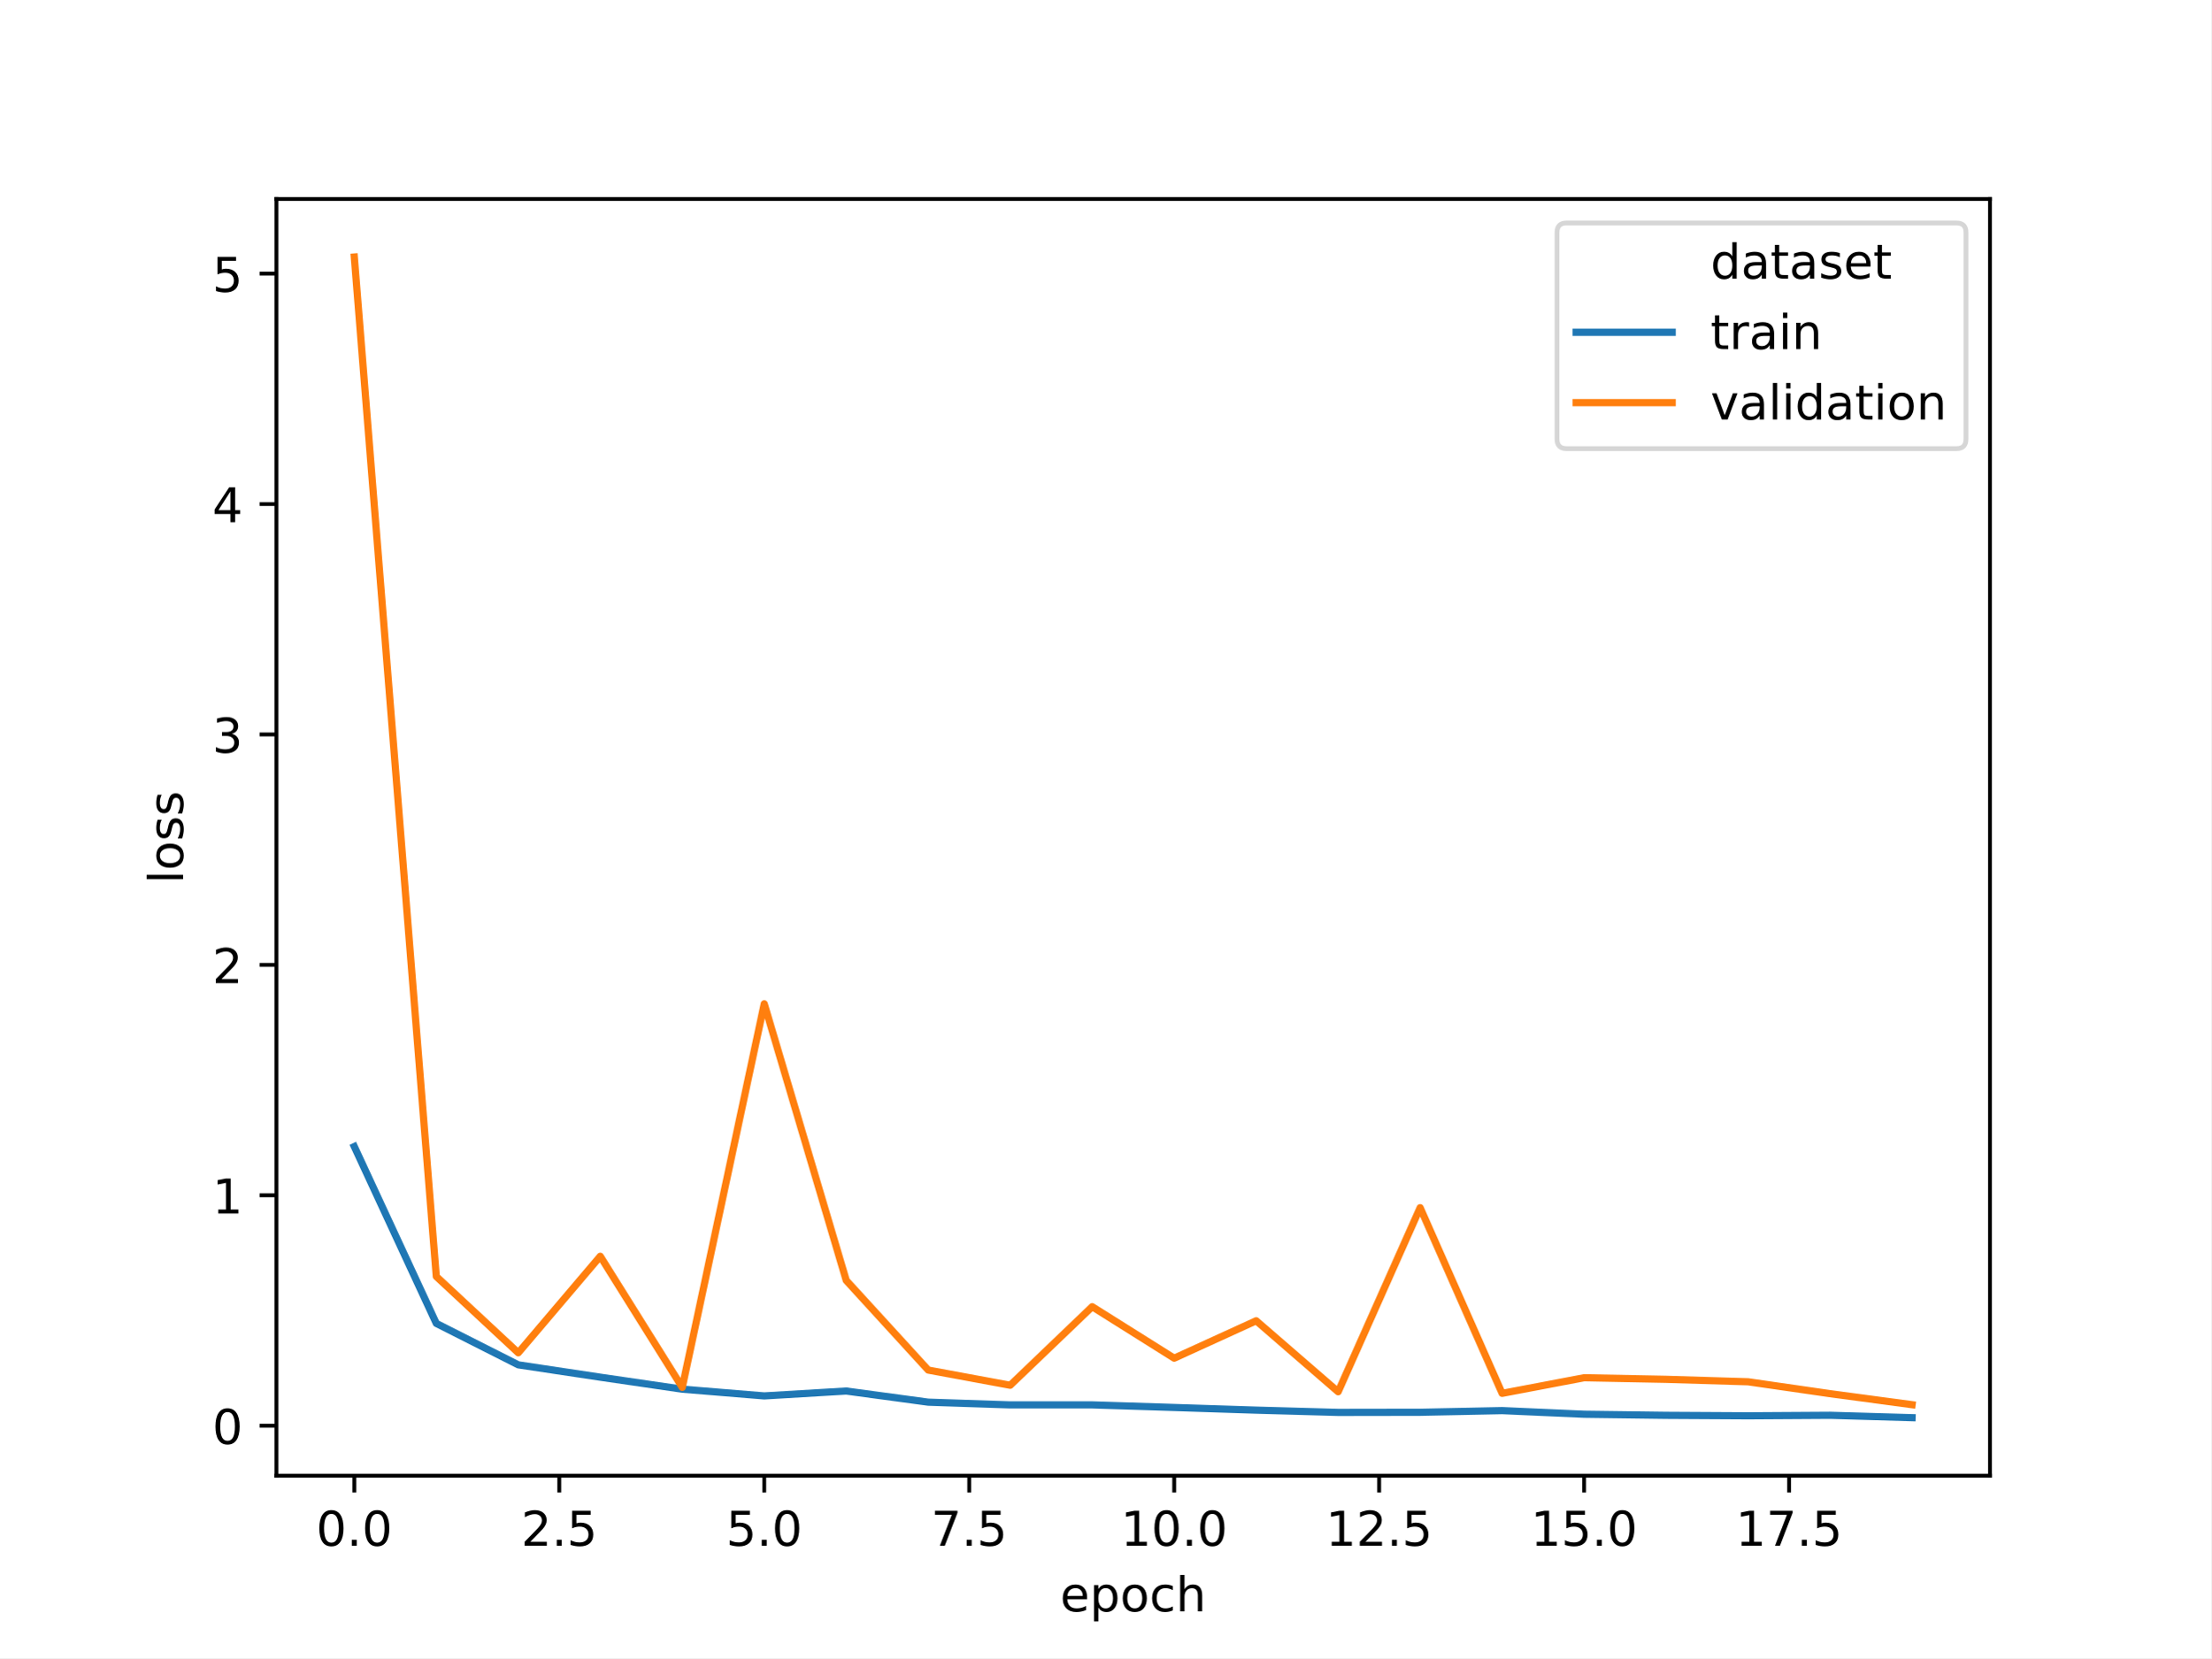
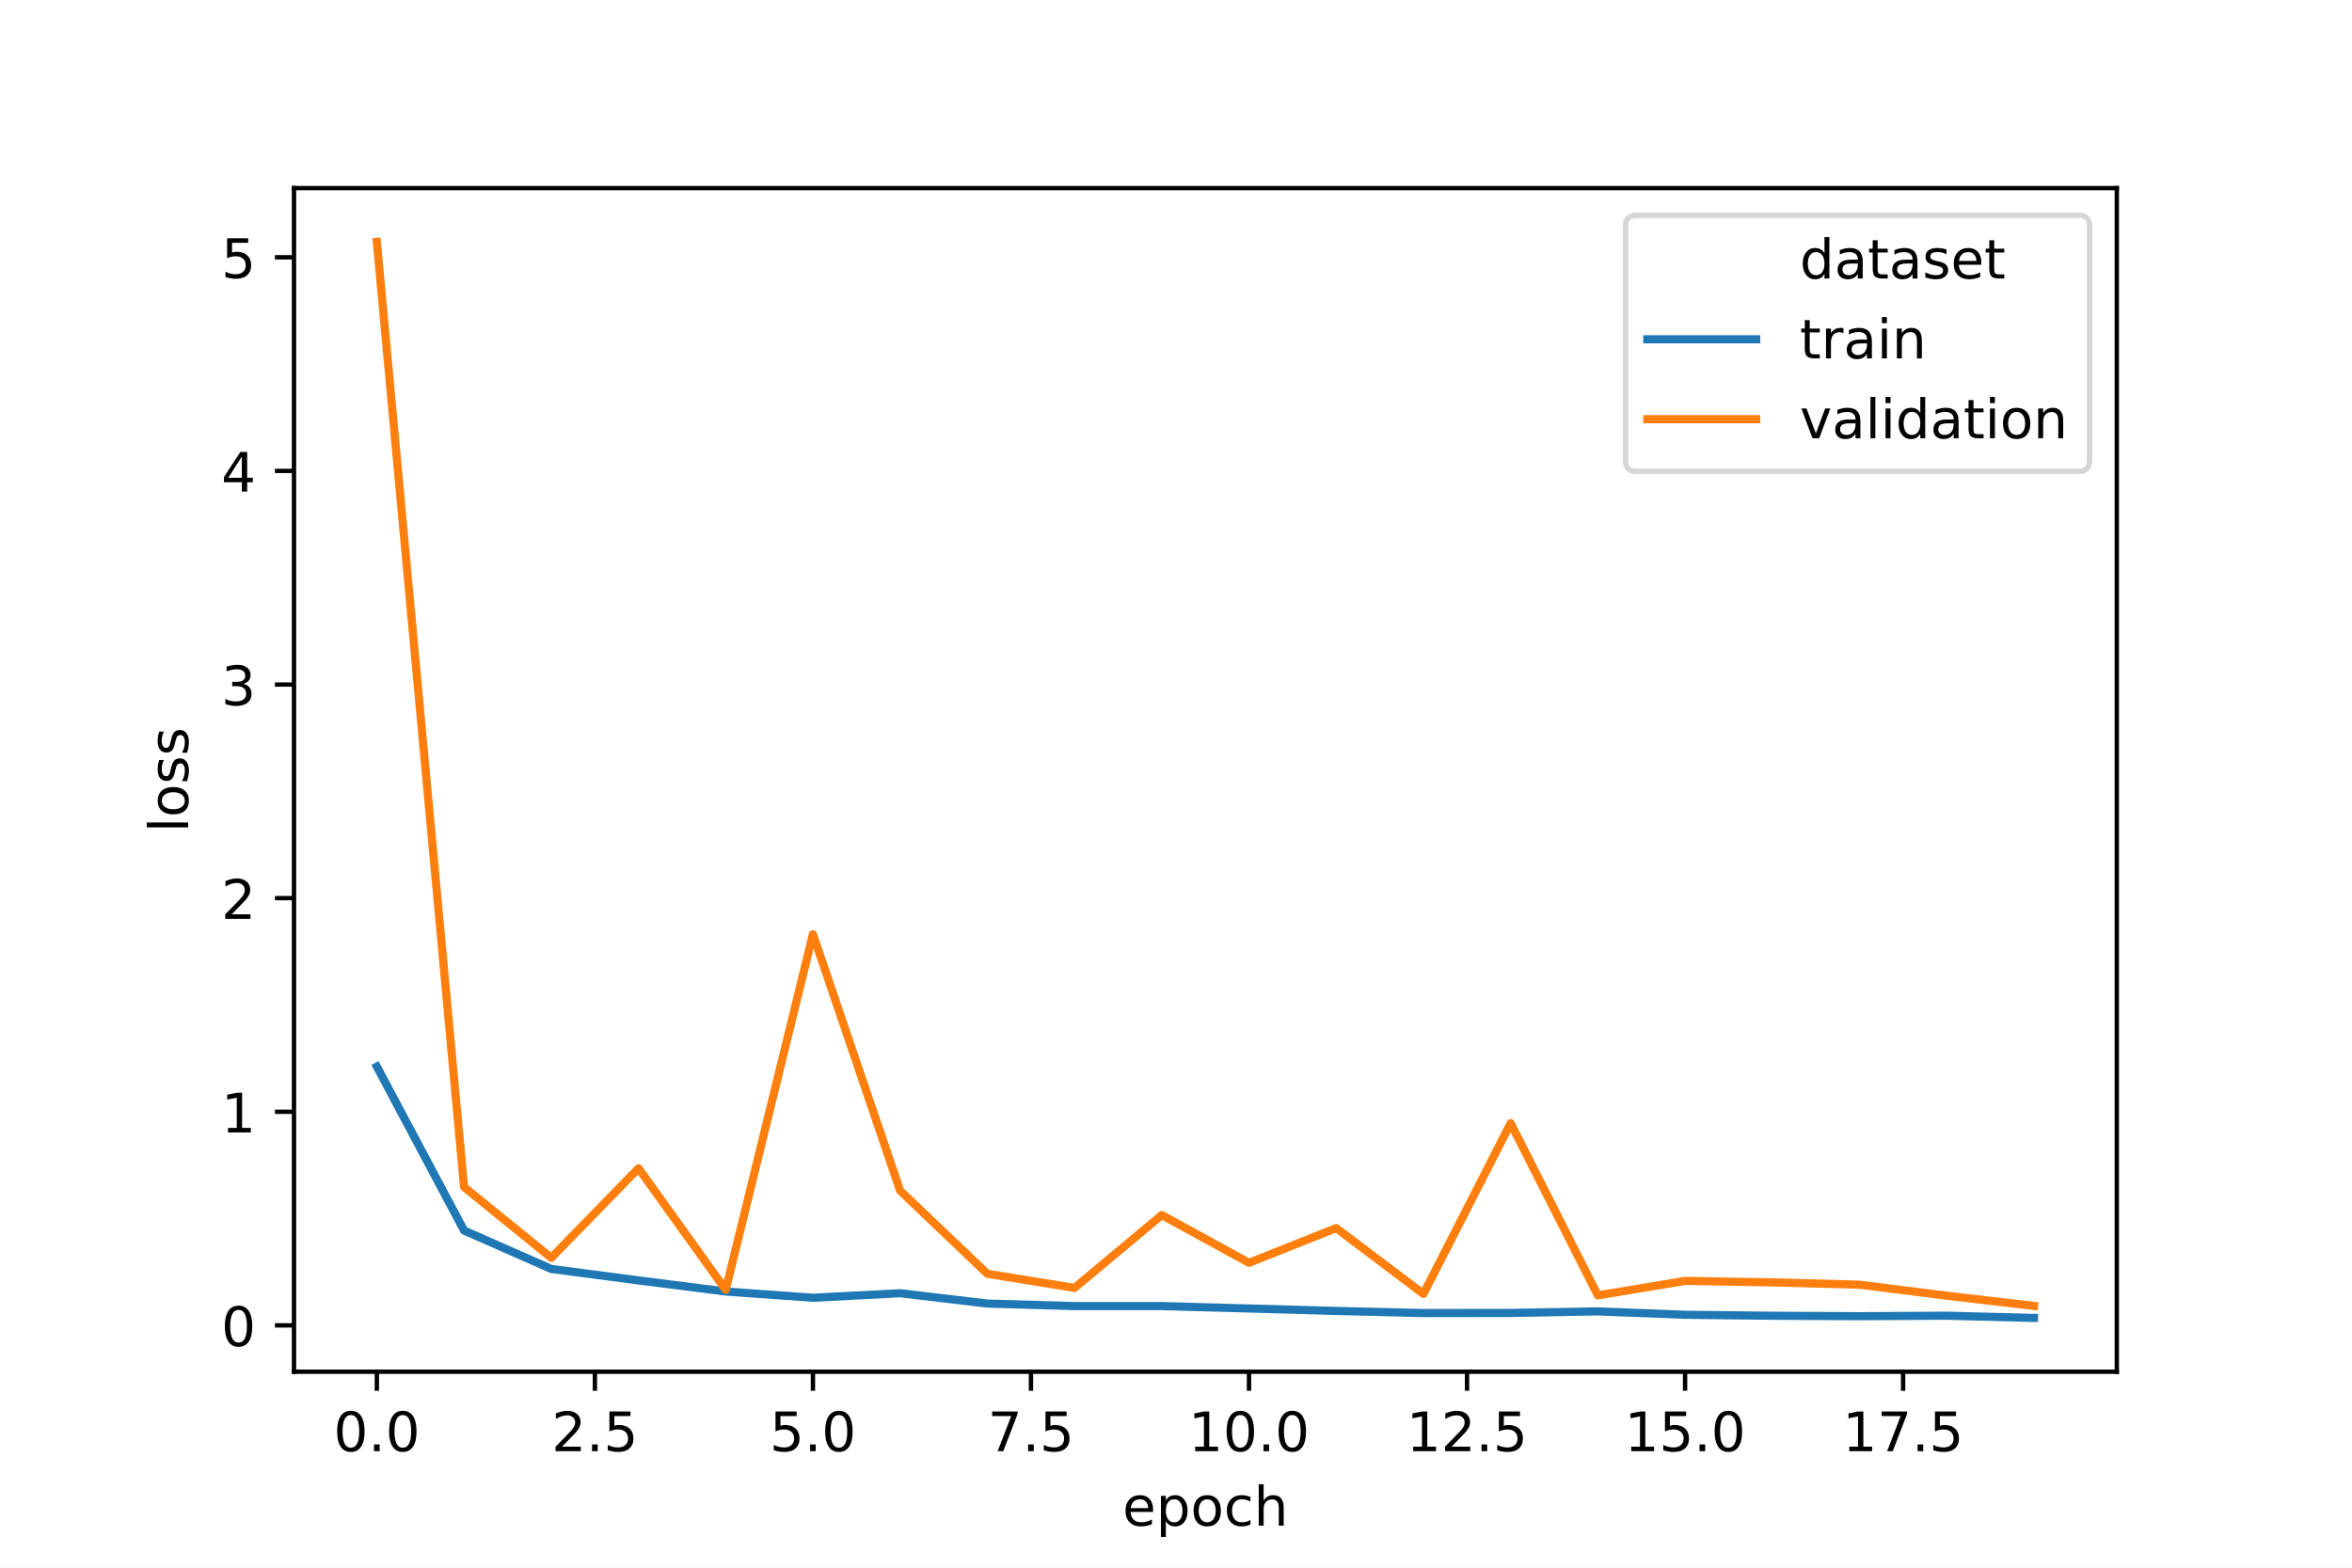
- <svg xmlns="http://www.w3.org/2000/svg" xmlns:xlink="http://www.w3.org/1999/xlink" height="345.6pt" version="1.1" viewBox="0 0 460.8 345.6" width="460.8pt">
+ <svg xmlns="http://www.w3.org/2000/svg" xmlns:xlink="http://www.w3.org/1999/xlink" height="288pt" version="1.1" viewBox="0 0 432 288" width="432pt">
  <defs>
    <style type="text/css">
*{stroke-linecap:butt;stroke-linejoin:round;}
  </style>
  </defs>
  <g id="figure_1">
    <g id="patch_1">
-       <path d="M 0 345.6  L 460.8 345.6  L 460.8 0  L 0 0  z " style="fill:#ffffff;" />
+       <path d="M 0 288  L 432 288  L 432 0  L 0 0  z " style="fill:#ffffff;" />
    </g>
    <g id="axes_1">
      <g id="patch_2">
-         <path d="M 57.6 307.584  L 414.72 307.584  L 414.72 41.472  L 57.6 41.472  z " style="fill:#ffffff;" />
+         <path d="M 54 252  L 388.8 252  L 388.8 34.56  L 54 34.56  z " style="fill:#ffffff;" />
      </g>
      <g id="matplotlib.axis_1">
        <g id="xtick_1">
          <g id="line2d_1">
            <defs>
-               <path d="M 0 0  L 0 3.5  " id="mdb85f279d8" style="stroke:#000000;stroke-width:0.8;" />
-             </defs>
-             <g>
-               <use style="stroke:#000000;stroke-width:0.8;" x="73.833" xlink:href="#mdb85f279d8" y="307.584" />
+               <path d="M 0 0  L 0 3.5  " id="m785cd045ba" style="stroke:#000000;stroke-width:0.8;" />
+             </defs>
+             <g>
+               <use style="stroke:#000000;stroke-width:0.8;" x="69.218" xlink:href="#m785cd045ba" y="252" />
            </g>
          </g>
          <g id="text_1">
            <defs>
              <path d="M 31.781 66.406  Q 24.172 66.406 20.328 58.906  Q 16.5 51.422 16.5 36.375  Q 16.5 21.391 20.328 13.891  Q 24.172 6.391 31.781 6.391  Q 39.453 6.391 43.281 13.891  Q 47.125 21.391 47.125 36.375  Q 47.125 51.422 43.281 58.906  Q 39.453 66.406 31.781 66.406  z M 31.781 74.219  Q 44.047 74.219 50.516 64.516  Q 56.984 54.828 56.984 36.375  Q 56.984 17.969 50.516 8.266  Q 44.047 -1.422 31.781 -1.422  Q 19.531 -1.422 13.062 8.266  Q 6.594 17.969 6.594 36.375  Q 6.594 54.828 13.062 64.516  Q 19.531 74.219 31.781 74.219  z " id="DejaVuSans-48" />
              <path d="M 10.688 12.406  L 21 12.406  L 21 0  L 10.688 0  z " id="DejaVuSans-46" />
            </defs>
-             <g transform="translate(65.88116 322.1824)scale(0.1 -0.1)">
+             <g transform="translate(61.26662 266.5984)scale(0.1 -0.1)">
              <use xlink:href="#DejaVuSans-48" />
              <use x="63.623" xlink:href="#DejaVuSans-46" />
              <use x="95.41" xlink:href="#DejaVuSans-48" />
            </g>
          </g>
        </g>
        <g id="xtick_2">
          <g id="line2d_2">
            <g>
-               <use style="stroke:#000000;stroke-width:0.8;" x="116.55" xlink:href="#mdb85f279d8" y="307.584" />
+               <use style="stroke:#000000;stroke-width:0.8;" x="109.266" xlink:href="#m785cd045ba" y="252" />
            </g>
          </g>
          <g id="text_2">
            <defs>
              <path d="M 19.188 8.297  L 53.609 8.297  L 53.609 0  L 7.328 0  L 7.328 8.297  Q 12.938 14.109 22.625 23.891  Q 32.328 33.688 34.812 36.531  Q 39.547 41.844 41.422 45.531  Q 43.312 49.219 43.312 52.781  Q 43.312 58.594 39.234 62.25  Q 35.156 65.922 28.609 65.922  Q 23.969 65.922 18.812 64.312  Q 13.672 62.703 7.812 59.422  L 7.812 69.391  Q 13.766 71.781 18.938 73  Q 24.125 74.219 28.422 74.219  Q 39.75 74.219 46.484 68.547  Q 53.219 62.891 53.219 53.422  Q 53.219 48.922 51.531 44.891  Q 49.859 40.875 45.406 35.406  Q 44.188 33.984 37.641 27.219  Q 31.109 20.453 19.188 8.297  z " id="DejaVuSans-50" />
              <path d="M 10.797 72.906  L 49.516 72.906  L 49.516 64.594  L 19.828 64.594  L 19.828 46.734  Q 21.969 47.469 24.109 47.828  Q 26.266 48.188 28.422 48.188  Q 40.625 48.188 47.75 41.5  Q 54.891 34.812 54.891 23.391  Q 54.891 11.625 47.562 5.094  Q 40.234 -1.422 26.906 -1.422  Q 22.312 -1.422 17.547 -0.641  Q 12.797 0.141 7.719 1.703  L 7.719 11.625  Q 12.109 9.234 16.797 8.062  Q 21.484 6.891 26.703 6.891  Q 35.156 6.891 40.078 11.328  Q 45.016 15.766 45.016 23.391  Q 45.016 31 40.078 35.438  Q 35.156 39.891 26.703 39.891  Q 22.75 39.891 18.812 39.016  Q 14.891 38.141 10.797 36.281  z " id="DejaVuSans-53" />
            </defs>
-             <g transform="translate(108.5989 322.1824)scale(0.1 -0.1)">
+             <g transform="translate(101.3145 266.5984)scale(0.1 -0.1)">
              <use xlink:href="#DejaVuSans-50" />
              <use x="63.623" xlink:href="#DejaVuSans-46" />
              <use x="95.41" xlink:href="#DejaVuSans-53" />
            </g>
          </g>
        </g>
        <g id="xtick_3">
          <g id="line2d_3">
            <g>
-               <use style="stroke:#000000;stroke-width:0.8;" x="159.268" xlink:href="#mdb85f279d8" y="307.584" />
+               <use style="stroke:#000000;stroke-width:0.8;" x="149.314" xlink:href="#m785cd045ba" y="252" />
            </g>
          </g>
          <g id="text_3">
-             <g transform="translate(151.3166 322.1824)scale(0.1 -0.1)">
+             <g transform="translate(141.3623 266.5984)scale(0.1 -0.1)">
              <use xlink:href="#DejaVuSans-53" />
              <use x="63.623" xlink:href="#DejaVuSans-46" />
              <use x="95.41" xlink:href="#DejaVuSans-48" />
            </g>
          </g>
        </g>
        <g id="xtick_4">
          <g id="line2d_4">
            <g>
-               <use style="stroke:#000000;stroke-width:0.8;" x="201.986" xlink:href="#mdb85f279d8" y="307.584" />
+               <use style="stroke:#000000;stroke-width:0.8;" x="189.362" xlink:href="#m785cd045ba" y="252" />
            </g>
          </g>
          <g id="text_4">
            <defs>
              <path d="M 8.203 72.906  L 55.078 72.906  L 55.078 68.703  L 28.609 0  L 18.312 0  L 43.219 64.594  L 8.203 64.594  z " id="DejaVuSans-55" />
            </defs>
-             <g transform="translate(194.0343 322.1824)scale(0.1 -0.1)">
+             <g transform="translate(181.4102 266.5984)scale(0.1 -0.1)">
              <use xlink:href="#DejaVuSans-55" />
              <use x="63.623" xlink:href="#DejaVuSans-46" />
              <use x="95.41" xlink:href="#DejaVuSans-53" />
            </g>
          </g>
        </g>
        <g id="xtick_5">
          <g id="line2d_5">
            <g>
-               <use style="stroke:#000000;stroke-width:0.8;" x="244.704" xlink:href="#mdb85f279d8" y="307.584" />
+               <use style="stroke:#000000;stroke-width:0.8;" x="229.41" xlink:href="#m785cd045ba" y="252" />
            </g>
          </g>
          <g id="text_5">
            <defs>
              <path d="M 12.406 8.297  L 28.516 8.297  L 28.516 63.922  L 10.984 60.406  L 10.984 69.391  L 28.422 72.906  L 38.281 72.906  L 38.281 8.297  L 54.391 8.297  L 54.391 0  L 12.406 0  z " id="DejaVuSans-49" />
            </defs>
-             <g transform="translate(233.5707 322.1824)scale(0.1 -0.1)">
+             <g transform="translate(218.2768 266.5984)scale(0.1 -0.1)">
              <use xlink:href="#DejaVuSans-49" />
              <use x="63.623" xlink:href="#DejaVuSans-48" />
              <use x="127.246" xlink:href="#DejaVuSans-46" />
              <use x="159.033" xlink:href="#DejaVuSans-48" />
            </g>
          </g>
        </g>
        <g id="xtick_6">
          <g id="line2d_6">
            <g>
-               <use style="stroke:#000000;stroke-width:0.8;" x="287.421" xlink:href="#mdb85f279d8" y="307.584" />
+               <use style="stroke:#000000;stroke-width:0.8;" x="269.457" xlink:href="#m785cd045ba" y="252" />
            </g>
          </g>
          <g id="text_6">
-             <g transform="translate(276.2884 322.1824)scale(0.1 -0.1)">
+             <g transform="translate(258.3246 266.5984)scale(0.1 -0.1)">
              <use xlink:href="#DejaVuSans-49" />
              <use x="63.623" xlink:href="#DejaVuSans-50" />
              <use x="127.246" xlink:href="#DejaVuSans-46" />
              <use x="159.033" xlink:href="#DejaVuSans-53" />
            </g>
          </g>
        </g>
        <g id="xtick_7">
          <g id="line2d_7">
            <g>
-               <use style="stroke:#000000;stroke-width:0.8;" x="330.139" xlink:href="#mdb85f279d8" y="307.584" />
+               <use style="stroke:#000000;stroke-width:0.8;" x="309.505" xlink:href="#m785cd045ba" y="252" />
            </g>
          </g>
          <g id="text_7">
-             <g transform="translate(319.0061 322.1824)scale(0.1 -0.1)">
+             <g transform="translate(298.3725 266.5984)scale(0.1 -0.1)">
              <use xlink:href="#DejaVuSans-49" />
              <use x="63.623" xlink:href="#DejaVuSans-53" />
              <use x="127.246" xlink:href="#DejaVuSans-46" />
              <use x="159.033" xlink:href="#DejaVuSans-48" />
            </g>
          </g>
        </g>
        <g id="xtick_8">
          <g id="line2d_8">
            <g>
-               <use style="stroke:#000000;stroke-width:0.8;" x="372.857" xlink:href="#mdb85f279d8" y="307.584" />
+               <use style="stroke:#000000;stroke-width:0.8;" x="349.553" xlink:href="#m785cd045ba" y="252" />
            </g>
          </g>
          <g id="text_8">
-             <g transform="translate(361.7238 322.1824)scale(0.1 -0.1)">
+             <g transform="translate(338.4203 266.5984)scale(0.1 -0.1)">
              <use xlink:href="#DejaVuSans-49" />
              <use x="63.623" xlink:href="#DejaVuSans-55" />
              <use x="127.246" xlink:href="#DejaVuSans-46" />
              <use x="159.033" xlink:href="#DejaVuSans-53" />
            </g>
          </g>
        </g>
        <g id="text_9">
          <defs>
            <path d="M 56.203 29.594  L 56.203 25.203  L 14.891 25.203  Q 15.484 15.922 20.484 11.062  Q 25.484 6.203 34.422 6.203  Q 39.594 6.203 44.453 7.469  Q 49.312 8.734 54.109 11.281  L 54.109 2.781  Q 49.266 0.734 44.188 -0.344  Q 39.109 -1.422 33.891 -1.422  Q 20.797 -1.422 13.156 6.188  Q 5.516 13.812 5.516 26.812  Q 5.516 40.234 12.766 48.109  Q 20.016 56 32.328 56  Q 43.359 56 49.781 48.891  Q 56.203 41.797 56.203 29.594  z M 47.219 32.234  Q 47.125 39.594 43.094 43.984  Q 39.062 48.391 32.422 48.391  Q 24.906 48.391 20.391 44.141  Q 15.875 39.891 15.188 32.172  z " id="DejaVuSans-101" />
            <path d="M 18.109 8.203  L 18.109 -20.797  L 9.078 -20.797  L 9.078 54.688  L 18.109 54.688  L 18.109 46.391  Q 20.953 51.266 25.266 53.625  Q 29.594 56 35.594 56  Q 45.562 56 51.781 48.094  Q 58.016 40.188 58.016 27.297  Q 58.016 14.406 51.781 6.484  Q 45.562 -1.422 35.594 -1.422  Q 29.594 -1.422 25.266 0.953  Q 20.953 3.328 18.109 8.203  z M 48.688 27.297  Q 48.688 37.203 44.609 42.844  Q 40.531 48.484 33.406 48.484  Q 26.266 48.484 22.188 42.844  Q 18.109 37.203 18.109 27.297  Q 18.109 17.391 22.188 11.75  Q 26.266 6.109 33.406 6.109  Q 40.531 6.109 44.609 11.75  Q 48.688 17.391 48.688 27.297  z " id="DejaVuSans-112" />
            <path d="M 30.609 48.391  Q 23.391 48.391 19.188 42.75  Q 14.984 37.109 14.984 27.297  Q 14.984 17.484 19.156 11.844  Q 23.344 6.203 30.609 6.203  Q 37.797 6.203 41.984 11.859  Q 46.188 17.531 46.188 27.297  Q 46.188 37.016 41.984 42.703  Q 37.797 48.391 30.609 48.391  z M 30.609 56  Q 42.328 56 49.016 48.375  Q 55.719 40.766 55.719 27.297  Q 55.719 13.875 49.016 6.219  Q 42.328 -1.422 30.609 -1.422  Q 18.844 -1.422 12.172 6.219  Q 5.516 13.875 5.516 27.297  Q 5.516 40.766 12.172 48.375  Q 18.844 56 30.609 56  z " id="DejaVuSans-111" />
            <path d="M 48.781 52.594  L 48.781 44.188  Q 44.969 46.297 41.141 47.344  Q 37.312 48.391 33.406 48.391  Q 24.656 48.391 19.812 42.844  Q 14.984 37.312 14.984 27.297  Q 14.984 17.281 19.812 11.734  Q 24.656 6.203 33.406 6.203  Q 37.312 6.203 41.141 7.25  Q 44.969 8.297 48.781 10.406  L 48.781 2.094  Q 45.016 0.344 40.984 -0.531  Q 36.969 -1.422 32.422 -1.422  Q 20.062 -1.422 12.781 6.344  Q 5.516 14.109 5.516 27.297  Q 5.516 40.672 12.859 48.328  Q 20.219 56 33.016 56  Q 37.156 56 41.109 55.141  Q 45.062 54.297 48.781 52.594  z " id="DejaVuSans-99" />
            <path d="M 54.891 33.016  L 54.891 0  L 45.906 0  L 45.906 32.719  Q 45.906 40.484 42.875 44.328  Q 39.844 48.188 33.797 48.188  Q 26.516 48.188 22.312 43.547  Q 18.109 38.922 18.109 30.906  L 18.109 0  L 9.078 0  L 9.078 75.984  L 18.109 75.984  L 18.109 46.188  Q 21.344 51.125 25.703 53.562  Q 30.078 56 35.797 56  Q 45.219 56 50.047 50.172  Q 54.891 44.344 54.891 33.016  z " id="DejaVuSans-104" />
          </defs>
-           <g transform="translate(220.9319 335.8606)scale(0.1 -0.1)">
+           <g transform="translate(206.1719 280.2766)scale(0.1 -0.1)">
            <use xlink:href="#DejaVuSans-101" />
            <use x="61.523" xlink:href="#DejaVuSans-112" />
            <use x="125" xlink:href="#DejaVuSans-111" />
            <use x="186.182" xlink:href="#DejaVuSans-99" />
            <use x="241.162" xlink:href="#DejaVuSans-104" />
          </g>
        </g>
      </g>
      <g id="matplotlib.axis_2">
        <g id="ytick_1">
          <g id="line2d_9">
            <defs>
-               <path d="M 0 0  L -3.5 0  " id="m1cc980e8b0" style="stroke:#000000;stroke-width:0.8;" />
-             </defs>
-             <g>
-               <use style="stroke:#000000;stroke-width:0.8;" x="57.6" xlink:href="#m1cc980e8b0" y="297.163" />
+               <path d="M 0 0  L -3.5 0  " id="m293c1f8dfb" style="stroke:#000000;stroke-width:0.8;" />
+             </defs>
+             <g>
+               <use style="stroke:#000000;stroke-width:0.8;" x="54" xlink:href="#m293c1f8dfb" y="243.485" />
            </g>
          </g>
          <g id="text_10">
-             <g transform="translate(44.2375 300.9621)scale(0.1 -0.1)">
+             <g transform="translate(40.6375 247.2842)scale(0.1 -0.1)">
              <use xlink:href="#DejaVuSans-48" />
            </g>
          </g>
        </g>
        <g id="ytick_2">
          <g id="line2d_10">
            <g>
-               <use style="stroke:#000000;stroke-width:0.8;" x="57.6" xlink:href="#m1cc980e8b0" y="249.135" />
+               <use style="stroke:#000000;stroke-width:0.8;" x="54" xlink:href="#m293c1f8dfb" y="204.242" />
            </g>
          </g>
          <g id="text_11">
-             <g transform="translate(44.2375 252.9346)scale(0.1 -0.1)">
+             <g transform="translate(40.6375 208.0409)scale(0.1 -0.1)">
              <use xlink:href="#DejaVuSans-49" />
            </g>
          </g>
        </g>
        <g id="ytick_3">
          <g id="line2d_11">
            <g>
-               <use style="stroke:#000000;stroke-width:0.8;" x="57.6" xlink:href="#m1cc980e8b0" y="201.108" />
+               <use style="stroke:#000000;stroke-width:0.8;" x="54" xlink:href="#m293c1f8dfb" y="164.998" />
            </g>
          </g>
          <g id="text_12">
-             <g transform="translate(44.2375 204.907)scale(0.1 -0.1)">
+             <g transform="translate(40.6375 168.7976)scale(0.1 -0.1)">
              <use xlink:href="#DejaVuSans-50" />
            </g>
          </g>
        </g>
        <g id="ytick_4">
          <g id="line2d_12">
            <g>
-               <use style="stroke:#000000;stroke-width:0.8;" x="57.6" xlink:href="#m1cc980e8b0" y="153.08" />
+               <use style="stroke:#000000;stroke-width:0.8;" x="54" xlink:href="#m293c1f8dfb" y="125.755" />
            </g>
          </g>
          <g id="text_13">
            <defs>
              <path d="M 40.578 39.312  Q 47.656 37.797 51.625 33  Q 55.609 28.219 55.609 21.188  Q 55.609 10.406 48.188 4.484  Q 40.766 -1.422 27.094 -1.422  Q 22.516 -1.422 17.656 -0.516  Q 12.797 0.391 7.625 2.203  L 7.625 11.719  Q 11.719 9.328 16.594 8.109  Q 21.484 6.891 26.812 6.891  Q 36.078 6.891 40.938 10.547  Q 45.797 14.203 45.797 21.188  Q 45.797 27.641 41.281 31.266  Q 36.766 34.906 28.719 34.906  L 20.219 34.906  L 20.219 43.016  L 29.109 43.016  Q 36.375 43.016 40.234 45.922  Q 44.094 48.828 44.094 54.297  Q 44.094 59.906 40.109 62.906  Q 36.141 65.922 28.719 65.922  Q 24.656 65.922 20.016 65.031  Q 15.375 64.156 9.812 62.312  L 9.812 71.094  Q 15.438 72.656 20.344 73.438  Q 25.25 74.219 29.594 74.219  Q 40.828 74.219 47.359 69.109  Q 53.906 64.016 53.906 55.328  Q 53.906 49.266 50.438 45.094  Q 46.969 40.922 40.578 39.312  z " id="DejaVuSans-51" />
            </defs>
-             <g transform="translate(44.2375 156.8795)scale(0.1 -0.1)">
+             <g transform="translate(40.6375 129.5543)scale(0.1 -0.1)">
              <use xlink:href="#DejaVuSans-51" />
            </g>
          </g>
        </g>
        <g id="ytick_5">
          <g id="line2d_13">
            <g>
-               <use style="stroke:#000000;stroke-width:0.8;" x="57.6" xlink:href="#m1cc980e8b0" y="105.053" />
+               <use style="stroke:#000000;stroke-width:0.8;" x="54" xlink:href="#m293c1f8dfb" y="86.512" />
            </g>
          </g>
          <g id="text_14">
            <defs>
              <path d="M 37.797 64.312  L 12.891 25.391  L 37.797 25.391  z M 35.203 72.906  L 47.609 72.906  L 47.609 25.391  L 58.016 25.391  L 58.016 17.188  L 47.609 17.188  L 47.609 0  L 37.797 0  L 37.797 17.188  L 4.891 17.188  L 4.891 26.703  z " id="DejaVuSans-52" />
            </defs>
-             <g transform="translate(44.2375 108.8519)scale(0.1 -0.1)">
+             <g transform="translate(40.6375 90.31097)scale(0.1 -0.1)">
              <use xlink:href="#DejaVuSans-52" />
            </g>
          </g>
        </g>
        <g id="ytick_6">
          <g id="line2d_14">
            <g>
-               <use style="stroke:#000000;stroke-width:0.8;" x="57.6" xlink:href="#m1cc980e8b0" y="57.025" />
+               <use style="stroke:#000000;stroke-width:0.8;" x="54" xlink:href="#m293c1f8dfb" y="47.268" />
            </g>
          </g>
          <g id="text_15">
-             <g transform="translate(44.2375 60.82435)scale(0.1 -0.1)">
+             <g transform="translate(40.6375 51.06767)scale(0.1 -0.1)">
              <use xlink:href="#DejaVuSans-53" />
            </g>
          </g>
        </g>
        <g id="text_16">
          <defs>
            <path d="M 9.422 75.984  L 18.406 75.984  L 18.406 0  L 9.422 0  z " id="DejaVuSans-108" />
            <path d="M 44.281 53.078  L 44.281 44.578  Q 40.484 46.531 36.375 47.5  Q 32.281 48.484 27.875 48.484  Q 21.188 48.484 17.844 46.438  Q 14.5 44.391 14.5 40.281  Q 14.5 37.156 16.891 35.375  Q 19.281 33.594 26.516 31.984  L 29.594 31.297  Q 39.156 29.25 43.188 25.516  Q 47.219 21.781 47.219 15.094  Q 47.219 7.469 41.188 3.016  Q 35.156 -1.422 24.609 -1.422  Q 20.219 -1.422 15.453 -0.562  Q 10.688 0.297 5.422 2  L 5.422 11.281  Q 10.406 8.688 15.234 7.391  Q 20.062 6.109 24.812 6.109  Q 31.156 6.109 34.562 8.281  Q 37.984 10.453 37.984 14.406  Q 37.984 18.062 35.516 20.016  Q 33.062 21.969 24.703 23.781  L 21.578 24.516  Q 13.234 26.266 9.516 29.906  Q 5.812 33.547 5.812 39.891  Q 5.812 47.609 11.281 51.797  Q 16.75 56 26.812 56  Q 31.781 56 36.172 55.266  Q 40.578 54.547 44.281 53.078  z " id="DejaVuSans-115" />
          </defs>
-           <g transform="translate(38.15781 184.1858)rotate(-90)scale(0.1 -0.1)">
+           <g transform="translate(34.55781 152.9378)rotate(-90)scale(0.1 -0.1)">
            <use xlink:href="#DejaVuSans-108" />
            <use x="27.783" xlink:href="#DejaVuSans-111" />
            <use x="88.965" xlink:href="#DejaVuSans-115" />
            <use x="141.064" xlink:href="#DejaVuSans-115" />
          </g>
        </g>
      </g>
      <g id="line2d_15">
-         <path clip-path="url(#p8aa609727d)" d="M 73.833 238.983  L 90.92 275.837  L 108.007 284.478  L 125.094 287.051  L 142.181 289.551  L 159.268 290.954  L 176.355 289.936  L 193.442 292.255  L 210.529 292.828  L 227.616 292.825  L 244.704 293.364  L 261.791 293.916  L 278.878 294.394  L 295.965 294.367  L 313.052 294.017  L 330.139 294.778  L 347.226 295.001  L 364.313 295.098  L 381.4 294.991  L 398.487 295.488  " style="fill:none;stroke:#1f77b4;stroke-linecap:square;stroke-width:1.5;" />
+         <path clip-path="url(#p7528a1d4e4)" d="M 69.218 195.946  L 85.237 226.06  L 101.256 233.12  L 117.276 235.222  L 133.295 237.265  L 149.314 238.411  L 165.333 237.58  L 181.352 239.475  L 197.371 239.943  L 213.39 239.941  L 229.41 240.381  L 245.429 240.832  L 261.448 241.223  L 277.467 241.201  L 293.486 240.914  L 309.505 241.536  L 325.524 241.719  L 341.544 241.798  L 357.563 241.71  L 373.582 242.116  " style="fill:none;stroke:#1f77b4;stroke-linecap:square;stroke-width:1.5;" />
      </g>
      <g id="line2d_16">
-         <path clip-path="url(#p8aa609727d)" d="M 73.833 53.568  L 90.92 266.056  L 108.007 281.969  L 125.094 261.846  L 142.181 289.177  L 159.268 209.228  L 176.355 266.882  L 193.442 285.565  L 210.529 288.734  L 227.616 272.358  L 244.704 283.093  L 261.791 275.291  L 278.878 290.092  L 295.965 251.723  L 313.052 290.42  L 330.139 287.164  L 347.226 287.494  L 364.313 288.011  L 381.4 290.487  L 398.487 292.789  " style="fill:none;stroke:#ff7f0e;stroke-linecap:square;stroke-width:1.5;" />
+         <path clip-path="url(#p7528a1d4e4)" d="M 69.218 44.444  L 85.237 218.068  L 101.256 231.07  L 117.276 214.627  L 133.295 236.96  L 149.314 171.633  L 165.333 218.742  L 181.352 234.009  L 197.371 236.597  L 213.39 223.217  L 229.41 231.989  L 245.429 225.613  L 261.448 237.707  L 277.467 206.356  L 293.486 237.975  L 309.505 235.315  L 325.524 235.584  L 341.544 236.007  L 357.563 238.03  L 373.582 239.911  " style="fill:none;stroke:#ff7f0e;stroke-linecap:square;stroke-width:1.5;" />
      </g>
      <g id="line2d_17" />
      <g id="line2d_18" />
      <g id="line2d_19" />
      <g id="patch_3">
-         <path d="M 57.6 307.584  L 57.6 41.472  " style="fill:none;stroke:#000000;stroke-linecap:square;stroke-linejoin:miter;stroke-width:0.8;" />
+         <path d="M 54 252  L 54 34.56  " style="fill:none;stroke:#000000;stroke-linecap:square;stroke-linejoin:miter;stroke-width:0.8;" />
      </g>
      <g id="patch_4">
-         <path d="M 414.72 307.584  L 414.72 41.472  " style="fill:none;stroke:#000000;stroke-linecap:square;stroke-linejoin:miter;stroke-width:0.8;" />
+         <path d="M 388.8 252  L 388.8 34.56  " style="fill:none;stroke:#000000;stroke-linecap:square;stroke-linejoin:miter;stroke-width:0.8;" />
      </g>
      <g id="patch_5">
-         <path d="M 57.6 307.584  L 414.72 307.584  " style="fill:none;stroke:#000000;stroke-linecap:square;stroke-linejoin:miter;stroke-width:0.8;" />
+         <path d="M 54 252  L 388.8 252  " style="fill:none;stroke:#000000;stroke-linecap:square;stroke-linejoin:miter;stroke-width:0.8;" />
      </g>
      <g id="patch_6">
-         <path d="M 57.6 41.472  L 414.72 41.472  " style="fill:none;stroke:#000000;stroke-linecap:square;stroke-linejoin:miter;stroke-width:0.8;" />
+         <path d="M 54 34.56  L 388.8 34.56  " style="fill:none;stroke:#000000;stroke-linecap:square;stroke-linejoin:miter;stroke-width:0.8;" />
      </g>
      <g id="legend_1">
        <g id="patch_7">
-           <path d="M 326.486 93.506  L 407.72 93.506  Q 409.72 93.506 409.72 91.506  L 409.72 48.472  Q 409.72 46.472 407.72 46.472  L 326.486 46.472  Q 324.486 46.472 324.486 48.472  L 324.486 91.506  Q 324.486 93.506 326.486 93.506  z " style="fill:#ffffff;opacity:0.8;stroke:#cccccc;stroke-linejoin:miter;" />
+           <path d="M 300.566 86.594  L 381.8 86.594  Q 383.8 86.594 383.8 84.594  L 383.8 41.56  Q 383.8 39.56 381.8 39.56  L 300.566 39.56  Q 298.566 39.56 298.566 41.56  L 298.566 84.594  Q 298.566 86.594 300.566 86.594  z " style="fill:#ffffff;opacity:0.8;stroke:#cccccc;stroke-linejoin:miter;" />
        </g>
        <g id="line2d_20">
-           <path d="M 328.486 54.57  L 348.486 54.57  " style="fill:none;" />
+           <path d="M 302.566 47.658  L 322.566 47.658  " style="fill:none;" />
        </g>
        <g id="line2d_21" />
        <g id="text_17">
          <defs>
            <path d="M 45.406 46.391  L 45.406 75.984  L 54.391 75.984  L 54.391 0  L 45.406 0  L 45.406 8.203  Q 42.578 3.328 38.25 0.953  Q 33.938 -1.422 27.875 -1.422  Q 17.969 -1.422 11.734 6.484  Q 5.516 14.406 5.516 27.297  Q 5.516 40.188 11.734 48.094  Q 17.969 56 27.875 56  Q 33.938 56 38.25 53.625  Q 42.578 51.266 45.406 46.391  z M 14.797 27.297  Q 14.797 17.391 18.875 11.75  Q 22.953 6.109 30.078 6.109  Q 37.203 6.109 41.297 11.75  Q 45.406 17.391 45.406 27.297  Q 45.406 37.203 41.297 42.844  Q 37.203 48.484 30.078 48.484  Q 22.953 48.484 18.875 42.844  Q 14.797 37.203 14.797 27.297  z " id="DejaVuSans-100" />
            <path d="M 34.281 27.484  Q 23.391 27.484 19.188 25  Q 14.984 22.516 14.984 16.5  Q 14.984 11.719 18.141 8.906  Q 21.297 6.109 26.703 6.109  Q 34.188 6.109 38.703 11.406  Q 43.219 16.703 43.219 25.484  L 43.219 27.484  z M 52.203 31.203  L 52.203 0  L 43.219 0  L 43.219 8.297  Q 40.141 3.328 35.547 0.953  Q 30.953 -1.422 24.312 -1.422  Q 15.922 -1.422 10.953 3.297  Q 6 8.016 6 15.922  Q 6 25.141 12.172 29.828  Q 18.359 34.516 30.609 34.516  L 43.219 34.516  L 43.219 35.406  Q 43.219 41.609 39.141 45  Q 35.062 48.391 27.688 48.391  Q 23 48.391 18.547 47.266  Q 14.109 46.141 10.016 43.891  L 10.016 52.203  Q 14.938 54.109 19.578 55.047  Q 24.219 56 28.609 56  Q 40.484 56 46.344 49.844  Q 52.203 43.703 52.203 31.203  z " id="DejaVuSans-97" />
            <path d="M 18.312 70.219  L 18.312 54.688  L 36.812 54.688  L 36.812 47.703  L 18.312 47.703  L 18.312 18.016  Q 18.312 11.328 20.141 9.422  Q 21.969 7.516 27.594 7.516  L 36.812 7.516  L 36.812 0  L 27.594 0  Q 17.188 0 13.234 3.875  Q 9.281 7.766 9.281 18.016  L 9.281 47.703  L 2.688 47.703  L 2.688 54.688  L 9.281 54.688  L 9.281 70.219  z " id="DejaVuSans-116" />
          </defs>
-           <g transform="translate(356.4856 58.07044)scale(0.1 -0.1)">
+           <g transform="translate(330.5656 51.15844)scale(0.1 -0.1)">
            <use xlink:href="#DejaVuSans-100" />
            <use x="63.477" xlink:href="#DejaVuSans-97" />
            <use x="124.756" xlink:href="#DejaVuSans-116" />
            <use x="163.965" xlink:href="#DejaVuSans-97" />
            <use x="225.244" xlink:href="#DejaVuSans-115" />
            <use x="277.344" xlink:href="#DejaVuSans-101" />
            <use x="338.867" xlink:href="#DejaVuSans-116" />
          </g>
        </g>
        <g id="line2d_22">
-           <path d="M 328.486 69.249  L 348.486 69.249  " style="fill:none;stroke:#1f77b4;stroke-linecap:square;stroke-width:1.5;" />
+           <path d="M 302.566 62.337  L 322.566 62.337  " style="fill:none;stroke:#1f77b4;stroke-linecap:square;stroke-width:1.5;" />
        </g>
        <g id="line2d_23" />
        <g id="text_18">
          <defs>
            <path d="M 41.109 46.297  Q 39.594 47.172 37.812 47.578  Q 36.031 48 33.891 48  Q 26.266 48 22.188 43.047  Q 18.109 38.094 18.109 28.812  L 18.109 0  L 9.078 0  L 9.078 54.688  L 18.109 54.688  L 18.109 46.188  Q 20.953 51.172 25.484 53.578  Q 30.031 56 36.531 56  Q 37.453 56 38.578 55.875  Q 39.703 55.766 41.062 55.516  z " id="DejaVuSans-114" />
            <path d="M 9.422 54.688  L 18.406 54.688  L 18.406 0  L 9.422 0  z M 9.422 75.984  L 18.406 75.984  L 18.406 64.594  L 9.422 64.594  z " id="DejaVuSans-105" />
            <path d="M 54.891 33.016  L 54.891 0  L 45.906 0  L 45.906 32.719  Q 45.906 40.484 42.875 44.328  Q 39.844 48.188 33.797 48.188  Q 26.516 48.188 22.312 43.547  Q 18.109 38.922 18.109 30.906  L 18.109 0  L 9.078 0  L 9.078 54.688  L 18.109 54.688  L 18.109 46.188  Q 21.344 51.125 25.703 53.562  Q 30.078 56 35.797 56  Q 45.219 56 50.047 50.172  Q 54.891 44.344 54.891 33.016  z " id="DejaVuSans-110" />
          </defs>
-           <g transform="translate(356.4856 72.74856)scale(0.1 -0.1)">
+           <g transform="translate(330.5656 65.83656)scale(0.1 -0.1)">
            <use xlink:href="#DejaVuSans-116" />
            <use x="39.209" xlink:href="#DejaVuSans-114" />
            <use x="80.322" xlink:href="#DejaVuSans-97" />
            <use x="141.602" xlink:href="#DejaVuSans-105" />
            <use x="169.385" xlink:href="#DejaVuSans-110" />
          </g>
        </g>
        <g id="line2d_24">
-           <path d="M 328.486 83.927  L 348.486 83.927  " style="fill:none;stroke:#ff7f0e;stroke-linecap:square;stroke-width:1.5;" />
+           <path d="M 302.566 77.015  L 322.566 77.015  " style="fill:none;stroke:#ff7f0e;stroke-linecap:square;stroke-width:1.5;" />
        </g>
        <g id="line2d_25" />
        <g id="text_19">
          <defs>
            <path d="M 2.984 54.688  L 12.5 54.688  L 29.594 8.797  L 46.688 54.688  L 56.203 54.688  L 35.688 0  L 23.484 0  z " id="DejaVuSans-118" />
          </defs>
-           <g transform="translate(356.4856 87.42669)scale(0.1 -0.1)">
+           <g transform="translate(330.5656 80.51469)scale(0.1 -0.1)">
            <use xlink:href="#DejaVuSans-118" />
            <use x="59.18" xlink:href="#DejaVuSans-97" />
            <use x="120.459" xlink:href="#DejaVuSans-108" />
            <use x="148.242" xlink:href="#DejaVuSans-105" />
            <use x="176.025" xlink:href="#DejaVuSans-100" />
            <use x="239.502" xlink:href="#DejaVuSans-97" />
            <use x="300.781" xlink:href="#DejaVuSans-116" />
            <use x="339.99" xlink:href="#DejaVuSans-105" />
            <use x="367.773" xlink:href="#DejaVuSans-111" />
            <use x="428.955" xlink:href="#DejaVuSans-110" />
          </g>
        </g>
      </g>
    </g>
  </g>
  <defs>
-     <clipPath id="p8aa609727d">
-       <rect height="266.112" width="357.12" x="57.6" y="41.472" />
+     <clipPath id="p7528a1d4e4">
+       <rect height="217.44" width="334.8" x="54" y="34.56" />
    </clipPath>
  </defs>
</svg>
